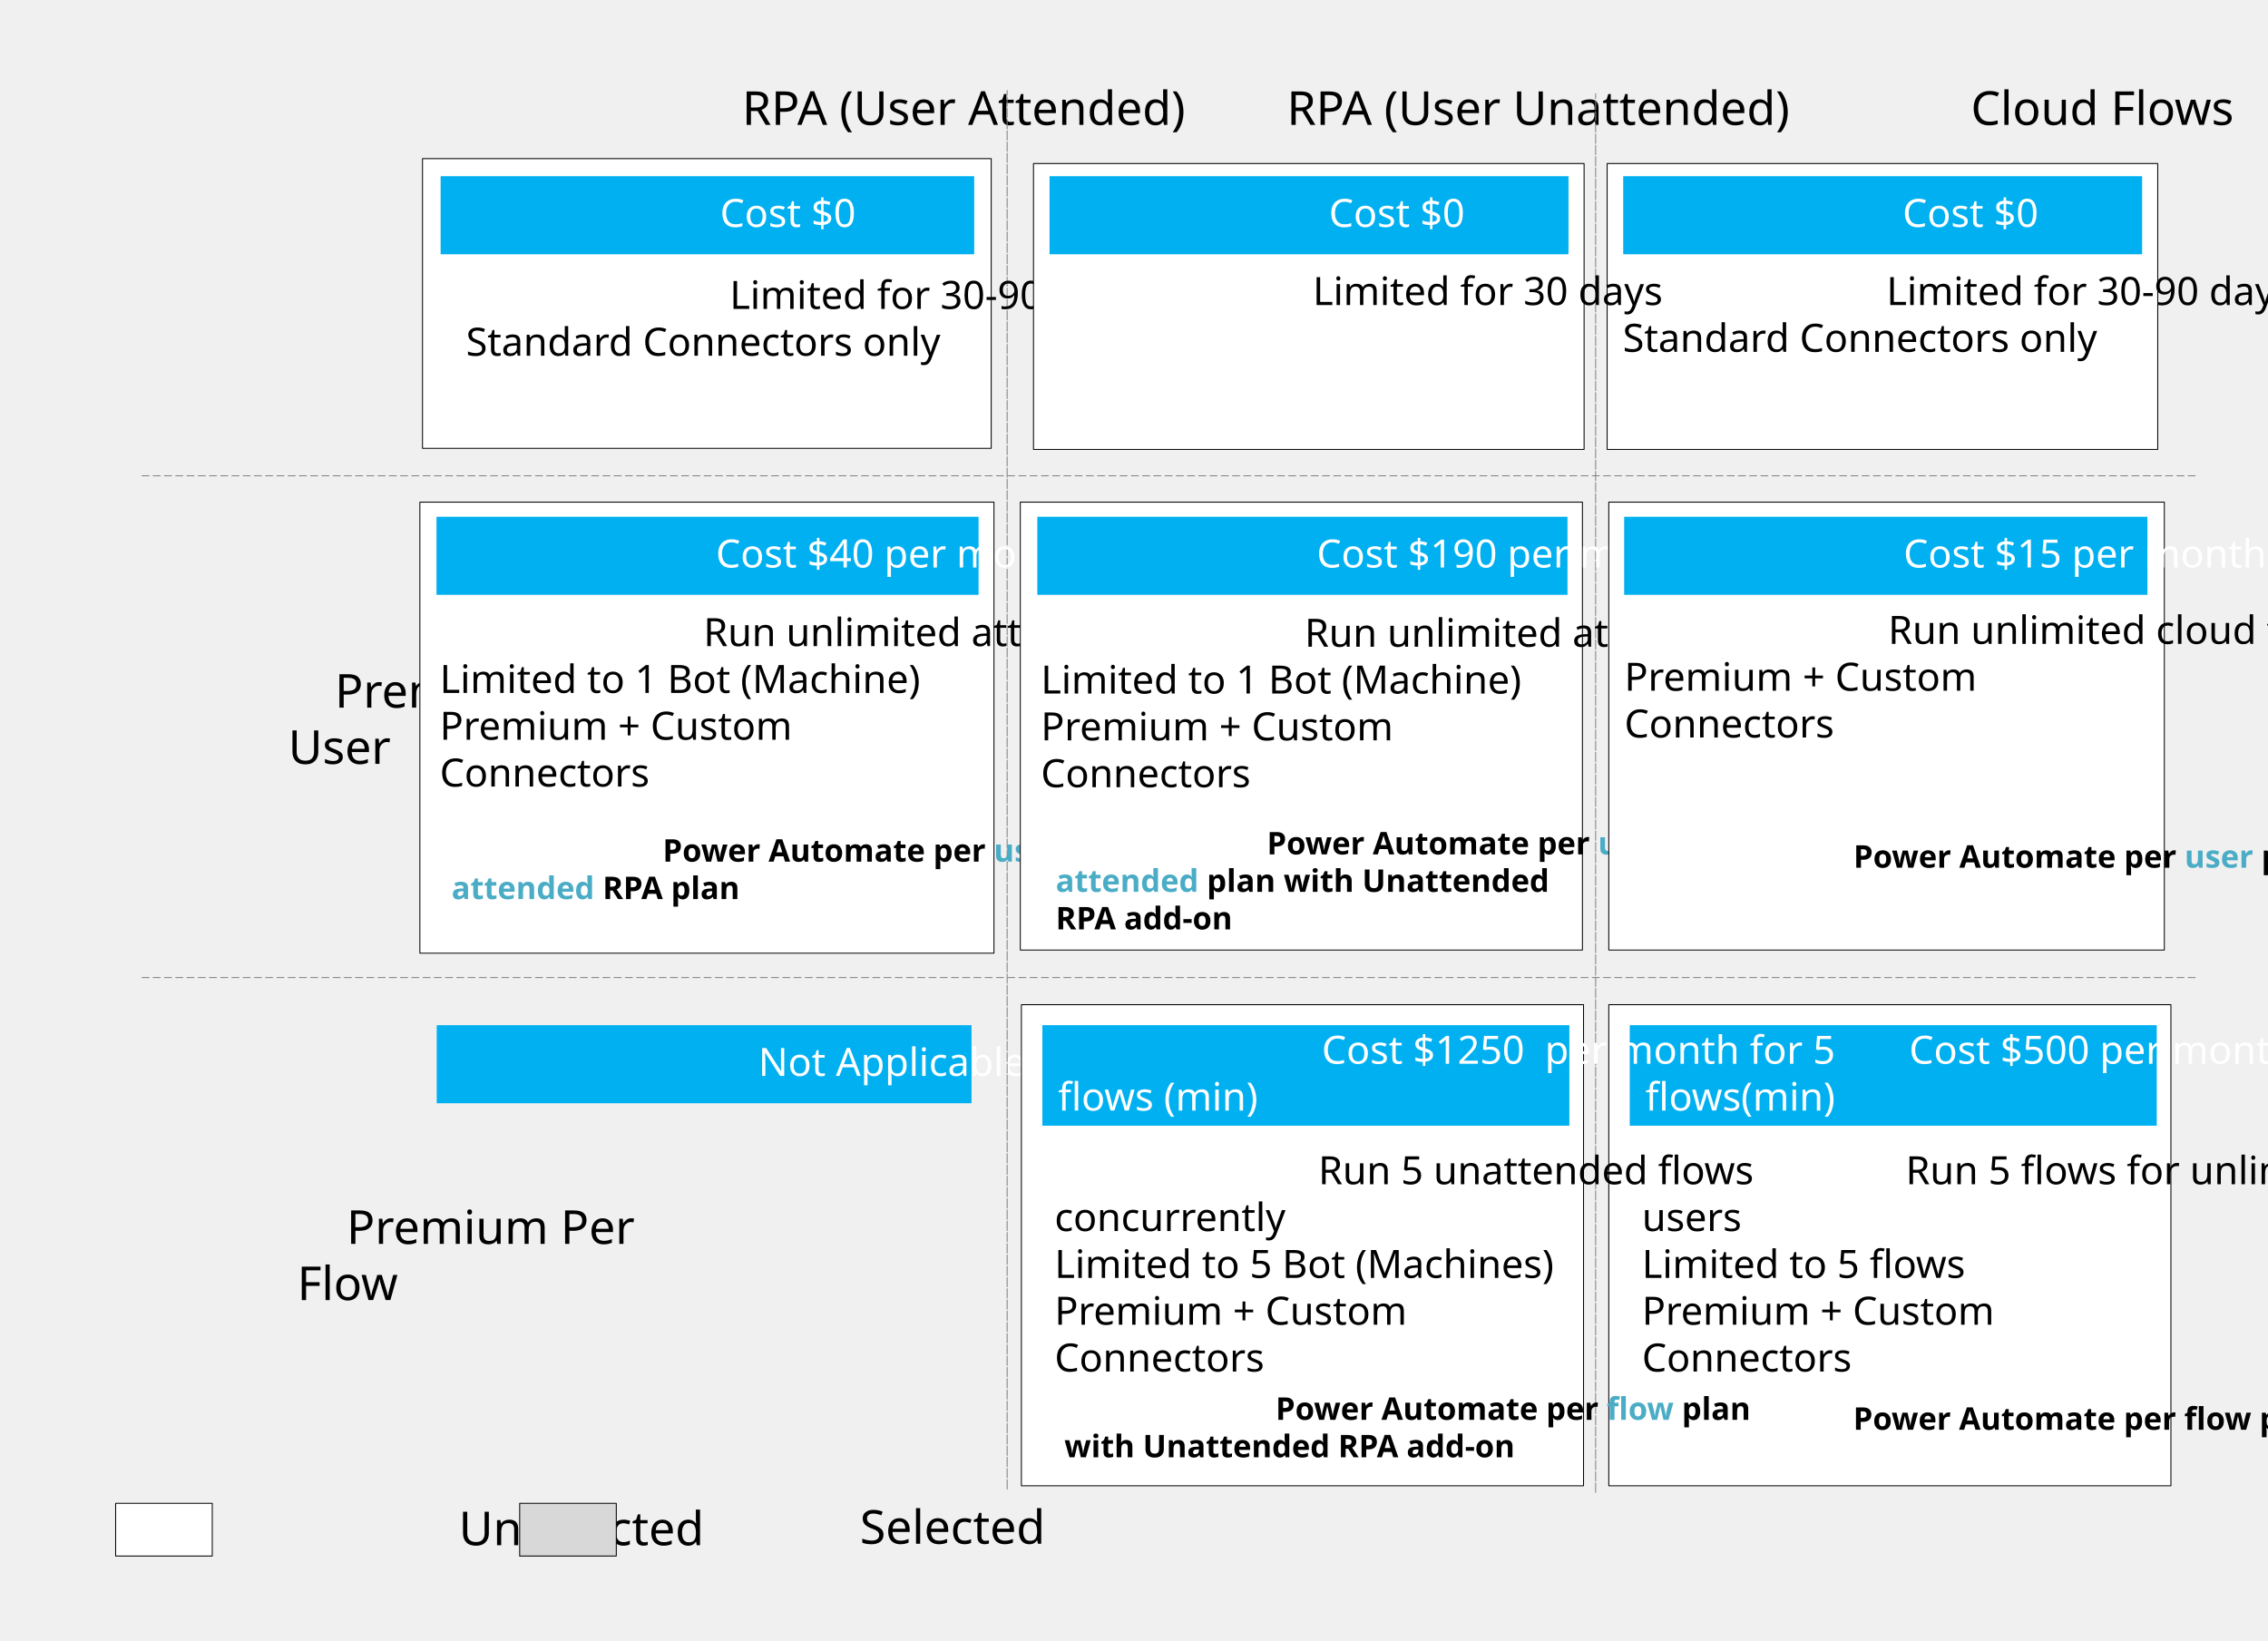
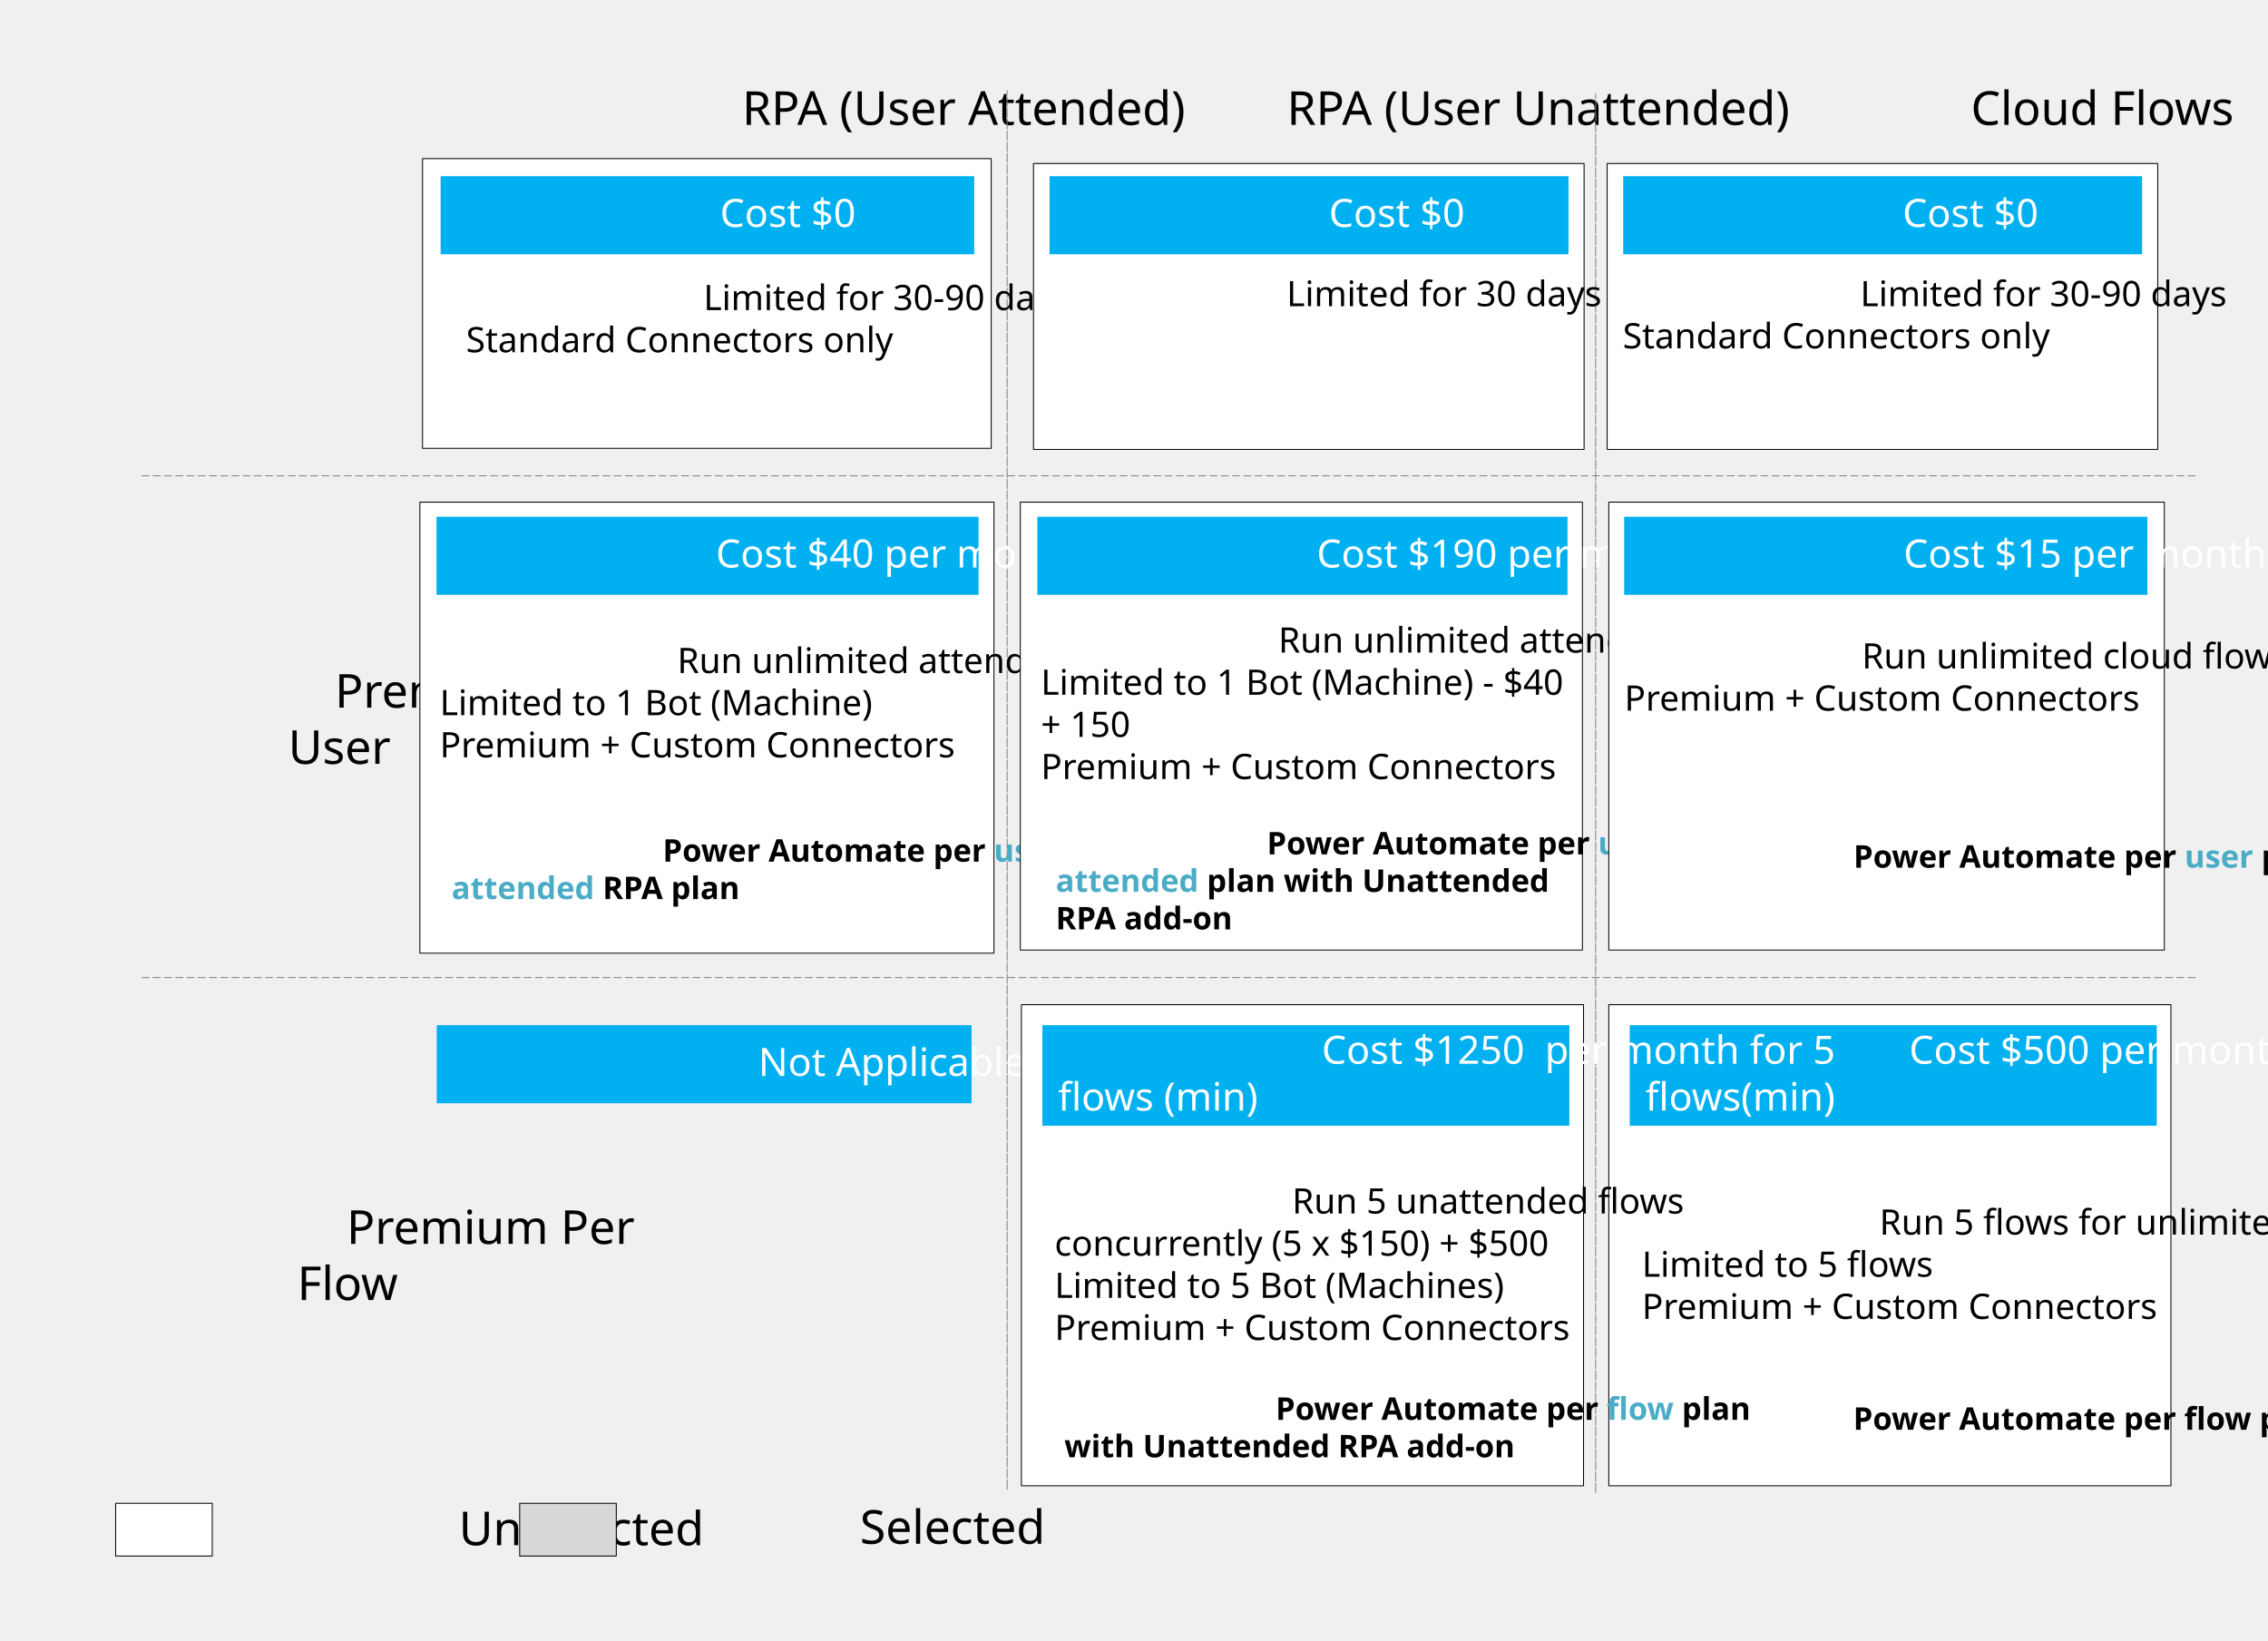
<svg xmlns="http://www.w3.org/2000/svg" xmlns:ns1="http://schemas.microsoft.com/visio/2003/SVGExtensions/" xmlns:xlink="http://www.w3.org/1999/xlink" width="8.069in" height="5.837in" viewBox="0 0 580.995 420.25" xml:space="preserve" color-interpolation-filters="sRGB" class="st12">
  <ns1:documentProperties ns1:langID="1033" ns1:viewMarkup="false">
    <ns1:userDefs>
      <ns1:ud ns1:nameU="msvNoAutoConnect" ns1:val="VT0(1):26" />
    </ns1:userDefs>
  </ns1:documentProperties>
  <style type="text/css">
	
		.st1 {fill:none;stroke:none;stroke-linecap:round;stroke-linejoin:round;stroke-width:0.75}
		.st2 {fill:#000000;font-family:Segoe UI;font-size:1em}
		.st3 {fill:#ffffff;stroke:#000000;stroke-linecap:round;stroke-linejoin:round;stroke-width:0.24}
		.st4 {fill:#d8d8d8;stroke:#000000;stroke-linecap:round;stroke-linejoin:round;stroke-width:0.24}
		.st5 {font-size:1em}
		.st6 {fill:#00b0f0;stroke:none;stroke-linecap:round;stroke-linejoin:round;stroke-width:0.75}
		.st7 {fill:#ffffff;font-family:Segoe UI;font-size:0.833em}
		.st8 {fill:#ffffff;stroke:#7f7f7f;stroke-dasharray:1.68,1.2;stroke-linecap:round;stroke-linejoin:round;stroke-width:0.24}
- 		.st9 {fill:#000000;font-family:Segoe UI;font-size:0.833em}
+ 		.st9 {fill:#000000;font-family:Segoe UI;font-size:0.75em}
		.st10 {fill:#000000;font-family:Segoe UI;font-size:0.667em;font-weight:bold}
		.st11 {fill:#4bacc6;font-size:1em}
		.st12 {fill:none;fill-rule:evenodd;font-size:12px;overflow:visible;stroke-linecap:square;stroke-miterlimit:3}
	
	</style>
  <g ns1:mID="0" ns1:index="1" ns1:groupContext="foregroundPage">
    <ns1:pageProperties ns1:drawingScale="1" ns1:pageScale="1" ns1:drawingUnits="19" ns1:shadowOffsetX="9" ns1:shadowOffsetY="-9" />
    <g id="shape2-1" ns1:mID="2" ns1:groupContext="shape" transform="translate(47.875,-334.375)">
      <ns1:textBlock ns1:margins="rect(4,4,4,4)" />
      <ns1:textRect cx="29" cy="410.25" width="58" height="20" />
      <rect x="0" y="400.25" width="58" height="20" class="st1" />
      <text x="31.62" y="413.85" class="st2" ns1:langID="1033">
        <ns1:paragraph ns1:horizAlign="2" />
        <ns1:tabList />Trial</text>
    </g>
    <a xlink:href="template://item/unselected">
      <g id="shape4-4" ns1:mID="4" ns1:groupContext="shape" transform="translate(29.625,-21.625)">
        <ns1:userDefs>
          <ns1:ud ns1:nameU="visVersion" ns1:val="VT0(15):26" />
        </ns1:userDefs>
        <rect x="0" y="406.75" width="24.75" height="13.5" class="st3" />
      </g>
    </a>
    <g id="shape9-6" ns1:mID="9" ns1:groupContext="shape" transform="translate(57.375,-18)">
      <ns1:textBlock ns1:margins="rect(4,4,4,4)" />
      <ns1:textRect cx="41.625" cy="410.25" width="83.25" height="20" />
      <rect x="0" y="400.25" width="83.25" height="20" class="st1" />
      <text x="4" y="413.85" class="st2" ns1:langID="1033">
        <ns1:paragraph />
        <ns1:tabList />Unselected</text>
    </g>
    <a xlink:href="template://item/selected">
      <g id="shape10-9" ns1:mID="10" ns1:groupContext="shape" transform="translate(133.125,-21.625)">
        <ns1:userDefs>
          <ns1:ud ns1:nameU="visVersion" ns1:val="VT0(15):26" />
        </ns1:userDefs>
        <rect x="0" y="406.75" width="24.75" height="13.5" class="st4" />
      </g>
    </a>
    <g id="shape11-11" ns1:mID="11" ns1:groupContext="shape" transform="translate(160.125,-18.375)">
      <ns1:textBlock ns1:margins="rect(4,4,4,4)" />
      <ns1:textRect cx="41.625" cy="410.25" width="83.25" height="20" />
      <rect x="0" y="400.25" width="83.25" height="20" class="st1" />
      <text x="4" y="413.85" class="st2" ns1:langID="1033">
        <ns1:paragraph />
        <ns1:tabList />Selected</text>
    </g>
    <g id="shape18-14" ns1:mID="18" ns1:groupContext="shape" transform="translate(18.375,-225.375)">
      <ns1:textBlock ns1:margins="rect(4,4,4,4)" />
      <ns1:textRect cx="41.625" cy="410.25" width="83.25" height="20" />
      <rect x="0" y="400.25" width="83.25" height="20" class="st1" />
      <text x="11.26" y="406.65" class="st2" ns1:langID="1033">
        <ns1:paragraph ns1:horizAlign="2" />
        <ns1:tabList />Premium Per <tspan x="55.47" dy="1.2em" class="st5">User</tspan>
      </text>
    </g>
    <g id="shape32-18" ns1:mID="32" ns1:groupContext="shape" transform="translate(21.375,-88)">
      <ns1:textBlock ns1:margins="rect(4,4,4,4)" />
      <ns1:textRect cx="41.625" cy="410.25" width="83.25" height="20" />
      <rect x="0" y="400.25" width="83.25" height="20" class="st1" />
      <text x="11.26" y="406.65" class="st2" ns1:langID="1033">
        <ns1:paragraph ns1:horizAlign="2" />
        <ns1:tabList />Premium Per <tspan x="54.78" dy="1.2em" class="st5">Flow</tspan>
      </text>
    </g>
    <g id="shape33-22" ns1:mID="33" ns1:groupContext="shape" transform="translate(111.875,-137.625)">
      <ns1:textBlock ns1:margins="rect(4,4,4,4)" />
      <ns1:textRect cx="68.5" cy="410.25" width="137.01" height="20" />
      <rect x="0" y="400.25" width="137" height="20" class="st6" />
      <text x="35.62" y="413.25" class="st7" ns1:langID="1033">
        <ns1:paragraph ns1:horizAlign="1" />
        <ns1:tabList />Not Applicable</text>
    </g>
    <g id="shape38-25" ns1:mID="38" ns1:groupContext="shape" transform="translate(120.75,-381.875)">
      <ns1:textBlock ns1:margins="rect(4,4,4,4)" />
      <ns1:textRect cx="67.5" cy="410.25" width="135" height="20" />
      <rect x="0" y="400.25" width="135" height="20" class="st1" />
      <text x="13.21" y="413.85" class="st2" ns1:langID="1033">
        <ns1:paragraph ns1:horizAlign="1" />
        <ns1:tabList />RPA (User Attended)</text>
    </g>
    <g id="shape71-28" ns1:mID="71" ns1:groupContext="shape" transform="translate(267,-381.875)">
      <ns1:textBlock ns1:margins="rect(4,4,4,4)" />
      <ns1:textRect cx="67.5" cy="410.25" width="135" height="20" />
      <rect x="0" y="400.25" width="135" height="20" class="st1" />
      <text x="6.51" y="413.85" class="st2" ns1:langID="1033">
        <ns1:paragraph ns1:horizAlign="1" />
        <ns1:tabList />RPA (User Unattended)</text>
    </g>
    <g id="shape72-31" ns1:mID="72" ns1:groupContext="shape" transform="translate(413.25,-381.875)">
      <ns1:textBlock ns1:margins="rect(4,4,4,4)" />
      <ns1:textRect cx="67.5" cy="410.25" width="135" height="20" />
      <rect x="0" y="400.25" width="135" height="20" class="st1" />
      <text x="35.46" y="413.85" class="st2" ns1:langID="1033">
        <ns1:paragraph ns1:horizAlign="1" />
        <ns1:tabList />Cloud Flows</text>
    </g>
    <g id="shape74-34" ns1:mID="74" ns1:groupContext="shape" transform="translate(36.375,-298.375)">
      <ns1:userDefs>
        <ns1:ud ns1:nameU="visVersion" ns1:val="VT0(15):26" />
      </ns1:userDefs>
      <path d="M0 420.25 L526.5 420.25 L526.5 420.25 L0 420.25 L0 420.25 Z" class="st8" />
    </g>
    <g id="shape75-36" ns1:mID="75" ns1:groupContext="shape" transform="translate(36.375,-169.825)">
      <ns1:userDefs>
        <ns1:ud ns1:nameU="visVersion" ns1:val="VT0(15):26" />
      </ns1:userDefs>
      <path d="M0 420.25 L526.5 420.25 L526.5 420.25 L0 420.25 L0 420.25 Z" class="st8" />
    </g>
    <g id="shape80-38" ns1:mID="80" ns1:groupContext="shape" transform="translate(258,-38.7813)">
      <ns1:userDefs>
        <ns1:ud ns1:nameU="visVersion" ns1:val="VT0(15):26" />
      </ns1:userDefs>
      <path d="M0 420.25 L0 420.25 L0 61.94 L0 61.94 L0 420.25 Z" class="st8" />
    </g>
    <g id="shape81-40" ns1:mID="81" ns1:groupContext="shape" transform="translate(408.75,-37.9375)">
      <ns1:userDefs>
        <ns1:ud ns1:nameU="visVersion" ns1:val="VT0(15):26" />
      </ns1:userDefs>
      <path d="M0 420.25 L0 420.25 L0 61.94 L0 61.94 L0 420.25 Z" class="st8" />
    </g>
    <a xlink:href="question://matrix/T_RPA_A">
      <g id="group1000-42" transform="translate(108.234,-305.406)" ns1:mID="1000" ns1:groupContext="group">
        <a xlink:href="question://matrix/T_RPA_A">
          <g id="shape1-43" ns1:mID="1" ns1:groupContext="shape">
            <ns1:userDefs>
              <ns1:ud ns1:nameU="visVersion" ns1:val="VT0(15):26" />
            </ns1:userDefs>
            <rect x="0" y="346.031" width="145.687" height="74.219" class="st3" />
          </g>
        </a>
        <g id="shape3-45" ns1:mID="3" ns1:groupContext="shape" transform="translate(4.64062,-49.7187)">
          <ns1:textBlock ns1:margins="rect(4,4,4,4)" />
          <ns1:textRect cx="68.344" cy="410.25" width="136.69" height="20" />
          <rect x="0" y="400.25" width="136.688" height="20" class="st6" />
          <text x="4" y="413.25" class="st7" ns1:langID="1033">
            <ns1:paragraph />
            <ns1:tabList />Cost $0  </text>
        </g>
        <g id="shape12-48" ns1:mID="12" ns1:groupContext="shape" transform="translate(7.14062,-22.7187)">
          <ns1:textBlock ns1:margins="rect(4,4,4,4)" />
          <ns1:textRect cx="66.125" cy="410.25" width="132.25" height="20" />
          <rect x="0" y="400.25" width="132.25" height="20" class="st1" />
-           <text x="4" y="407.25" class="st9" ns1:langID="1033">
+           <text x="4" y="407.55" class="st9" ns1:langID="1033">
            <ns1:paragraph />
            <ns1:tabList />Limited for 30-90 days<ns1:newlineChar />
            <tspan x="4" dy="1.2em" class="st5">Standard Connectors only</tspan>
          </text>
        </g>
      </g>
    </a>
    <a xlink:href="question://matrix/U_RPA_A">
      <g id="group1001-52" transform="translate(107.562,-176.075)" ns1:mID="1001" ns1:groupContext="group">
        <a xlink:href="question://matrix/U_RPA_A">
          <g id="shape19-53" ns1:mID="19" ns1:groupContext="shape">
            <ns1:userDefs>
              <ns1:ud ns1:nameU="visVersion" ns1:val="VT0(15):26" />
            </ns1:userDefs>
            <rect x="0" y="304.7" width="147.062" height="115.55" class="st3" />
          </g>
        </a>
        <g id="shape20-55" ns1:mID="20" ns1:groupContext="shape" transform="translate(4.25781,-91.8)">
          <ns1:textBlock ns1:margins="rect(4,4,4,4)" />
          <ns1:textRect cx="69.434" cy="410.25" width="138.87" height="20" />
          <rect x="0" y="400.25" width="138.867" height="20" class="st6" />
          <text x="4" y="413.25" class="st7" ns1:langID="1033">
            <ns1:paragraph />
            <ns1:tabList />Cost $40 per month / User</text>
        </g>
        <g id="shape21-58" ns1:mID="21" ns1:groupContext="shape" transform="translate(1.09375,-39.05)">
          <ns1:textBlock ns1:margins="rect(4,4,4,4)" />
          <ns1:textRect cx="70.91" cy="395.625" width="141.83" height="49.25" />
          <rect x="0" y="371" width="141.82" height="49.25" class="st1" />
-           <text x="4" y="380.63" class="st9" ns1:langID="1033">
+           <text x="4" y="387.53" class="st9" ns1:langID="1033">
            <ns1:paragraph />
            <ns1:tabList />Run unlimited attended flows<ns1:newlineChar />
            <tspan x="4" dy="1.2em" class="st5">Limited to 1 Bot (Machine)<ns1:newlineChar />
            </tspan>
-             <tspan x="4" dy="1.2em" class="st5">Premium + Custom </tspan>
-             <tspan x="4" dy="1.2em" class="st5">Connectors</tspan>
-           </text>
-         </g>
-         <g id="shape23-64" ns1:mID="23" ns1:groupContext="shape" transform="translate(4.09766,-11.05)">
+             <tspan x="4" dy="1.2em" class="st5">Premium + Custom Connectors</tspan>
+           </text>
+         </g>
+         <g id="shape23-63" ns1:mID="23" ns1:groupContext="shape" transform="translate(4.09766,-11.05)">
          <ns1:textBlock ns1:margins="rect(4,4,4,4)" />
          <ns1:textRect cx="69.434" cy="410.25" width="138.87" height="20" />
          <rect x="0" y="400.25" width="138.867" height="20" class="st1" />
          <text x="4" y="407.85" class="st10" ns1:langID="1033">
            <ns1:paragraph />
            <ns1:tabList />Power Automate per <tspan class="st11">user with </tspan>
            <tspan x="4" dy="1.2em" class="st11">attended</tspan> RPA plan</text>
        </g>
      </g>
    </a>
    <a xlink:href="question://matrix/U_RPA_UA">
-       <g id="group1002-69" transform="translate(261.375,-176.875)" ns1:mID="1002" ns1:groupContext="group">
+       <g id="group1002-68" transform="translate(261.375,-176.875)" ns1:mID="1002" ns1:groupContext="group">
        <a xlink:href="question://matrix/U_RPA_UA">
-           <g id="shape24-70" ns1:mID="24" ns1:groupContext="shape">
+           <g id="shape24-69" ns1:mID="24" ns1:groupContext="shape">
            <ns1:userDefs>
              <ns1:ud ns1:nameU="visVersion" ns1:val="VT0(15):26" />
            </ns1:userDefs>
            <rect x="0" y="305.5" width="144" height="114.75" class="st3" />
          </g>
        </a>
-         <g id="shape25-72" ns1:mID="25" ns1:groupContext="shape" transform="translate(4.3625,-91)">
+         <g id="shape25-71" ns1:mID="25" ns1:groupContext="shape" transform="translate(4.3625,-91)">
          <ns1:textBlock ns1:margins="rect(4,4,4,4)" />
          <ns1:textRect cx="67.903" cy="410.25" width="135.81" height="20" />
          <rect x="0" y="400.25" width="135.805" height="20" class="st6" />
          <text x="4" y="413.25" class="st7" ns1:langID="1033">
            <ns1:paragraph />
            <ns1:tabList />Cost $190 per month / User</text>
        </g>
-         <g id="shape26-75" ns1:mID="26" ns1:groupContext="shape" transform="translate(1.26562,-37.4063)">
+         <g id="shape26-74" ns1:mID="26" ns1:groupContext="shape" transform="translate(1.26562,-37.4063)">
          <ns1:textBlock ns1:margins="rect(4,4,4,4)" />
          <ns1:textRect cx="70.91" cy="394.953" width="141.83" height="50.594" />
          <rect x="0" y="369.656" width="141.82" height="50.594" class="st1" />
-           <text x="4" y="379.95" class="st9" ns1:langID="1033">
+           <text x="4" y="381.45" class="st9" ns1:langID="1033">
            <ns1:paragraph />
            <ns1:tabList />Run unlimited attended flows<ns1:newlineChar />
-             <tspan x="4" dy="1.2em" class="st5">Limited to 1 Bot (Machine)<ns1:newlineChar />
+             <tspan x="4" dy="1.2em" class="st5">Limited to 1 Bot (Machine) </tspan>- $40 <tspan x="4" dy="1.2em" class="st5">+ 150<ns1:newlineChar />
            </tspan>
-             <tspan x="4" dy="1.2em" class="st5">Premium + Custom </tspan>
-             <tspan x="4" dy="1.2em" class="st5">Connectors</tspan>
-           </text>
-         </g>
-         <g id="shape27-81" ns1:mID="27" ns1:groupContext="shape" transform="translate(5.0625,-1.99998)">
+             <tspan x="4" dy="1.2em" class="st5">Premium + Custom Connectors</tspan>
+           </text>
+         </g>
+         <g id="shape27-80" ns1:mID="27" ns1:groupContext="shape" transform="translate(5.0625,-1.99998)">
          <ns1:textBlock ns1:margins="rect(4,4,4,4)" />
          <ns1:textRect cx="68.5" cy="404.938" width="137.01" height="30.625" />
          <rect x="0" y="389.625" width="137" height="30.625" class="st1" />
          <text x="4" y="397.74" class="st10" ns1:langID="1033">
            <ns1:paragraph />
            <ns1:tabList />Power Automate per <tspan class="st11">user with </tspan>
            <tspan x="4" dy="1.2em" class="st11">attended</tspan> plan with Unattended <tspan x="4" dy="1.2em" class="st5">RPA add</tspan>-on</text>
        </g>
      </g>
    </a>
    <a xlink:href="question://matrix/T_FLOW">
-       <g id="group1003-87" transform="translate(411.703,-305.125)" ns1:mID="1003" ns1:groupContext="group">
+       <g id="group1003-86" transform="translate(411.703,-305.125)" ns1:mID="1003" ns1:groupContext="group">
        <a xlink:href="question://matrix/T_FLOW">
-           <g id="shape15-88" ns1:mID="15" ns1:groupContext="shape">
+           <g id="shape15-87" ns1:mID="15" ns1:groupContext="shape">
            <ns1:userDefs>
              <ns1:ud ns1:nameU="visVersion" ns1:val="VT0(15):26" />
            </ns1:userDefs>
            <rect x="0" y="347" width="141.047" height="73.25" class="st3" />
          </g>
        </a>
-         <g id="shape16-90" ns1:mID="16" ns1:groupContext="shape" transform="translate(4.11328,-50)">
+         <g id="shape16-89" ns1:mID="16" ns1:groupContext="shape" transform="translate(4.11328,-50)">
          <ns1:textBlock ns1:margins="rect(4,4,4,4)" />
          <ns1:textRect cx="66.467" cy="410.25" width="132.94" height="20" />
          <rect x="0" y="400.25" width="132.934" height="20" class="st6" />
          <text x="4" y="413.25" class="st7" ns1:langID="1033">
            <ns1:paragraph />
            <ns1:tabList />Cost $0  </text>
        </g>
-         <g id="shape17-93" ns1:mID="17" ns1:groupContext="shape" transform="translate(3.19744E-14,-24)">
+         <g id="shape17-92" ns1:mID="17" ns1:groupContext="shape" transform="translate(3.19744E-14,-24)">
          <ns1:textBlock ns1:margins="rect(4,4,4,4)" />
          <ns1:textRect cx="67.023" cy="410.25" width="134.05" height="20" />
          <rect x="0" y="400.25" width="134.047" height="20" class="st1" />
-           <text x="4" y="407.25" class="st9" ns1:langID="1033">
+           <text x="4" y="407.55" class="st9" ns1:langID="1033">
            <ns1:paragraph />
            <ns1:tabList />Limited for 30-90 days<ns1:newlineChar />
            <tspan x="4" dy="1.2em" class="st5">Standard Connectors only</tspan>
          </text>
        </g>
      </g>
    </a>
    <a xlink:href="question://matrix/U_FLOW">
-       <g id="group1004-97" transform="translate(412.125,-176.875)" ns1:mID="1004" ns1:groupContext="group">
+       <g id="group1004-96" transform="translate(412.125,-176.875)" ns1:mID="1004" ns1:groupContext="group">
        <a xlink:href="question://matrix/U_FLOW">
-           <g id="shape31-98" ns1:mID="31" ns1:groupContext="shape">
+           <g id="shape31-97" ns1:mID="31" ns1:groupContext="shape">
            <ns1:userDefs>
              <ns1:ud ns1:nameU="visVersion" ns1:val="VT0(15):26" />
            </ns1:userDefs>
            <rect x="0" y="305.5" width="142.313" height="114.75" class="st3" />
          </g>
        </a>
-         <g id="shape28-100" ns1:mID="28" ns1:groupContext="shape" transform="translate(3.9375,-91)">
+         <g id="shape28-99" ns1:mID="28" ns1:groupContext="shape" transform="translate(3.9375,-91)">
          <ns1:textBlock ns1:margins="rect(4,4,4,4)" />
          <ns1:textRect cx="67.023" cy="410.25" width="134.05" height="20" />
          <rect x="0" y="400.25" width="134.047" height="20" class="st6" />
          <text x="4" y="413.25" class="st7" ns1:langID="1033">
            <ns1:paragraph />
            <ns1:tabList />Cost $15 per month / User</text>
        </g>
-         <g id="shape29-103" ns1:mID="29" ns1:groupContext="shape" transform="translate(-6.39488E-14,-50.625)">
+         <g id="shape29-102" ns1:mID="29" ns1:groupContext="shape" transform="translate(-6.39488E-14,-50.625)">
          <ns1:textBlock ns1:margins="rect(4,4,4,4)" />
          <ns1:textRect cx="69.469" cy="401.438" width="138.94" height="37.625" />
          <rect x="0" y="382.625" width="138.938" height="37.625" class="st1" />
-           <text x="4" y="392.44" class="st9" ns1:langID="1033">
+           <text x="4" y="398.74" class="st9" ns1:langID="1033">
            <ns1:paragraph />
            <ns1:tabList />Run unlimited cloud flows<ns1:newlineChar />
-             <tspan x="4" dy="1.2em" class="st5">Premium + Custom </tspan>
-             <tspan x="4" dy="1.2em" class="st5">Connectors</tspan>
-           </text>
-         </g>
-         <g id="shape30-108" ns1:mID="30" ns1:groupContext="shape" transform="translate(4.57031,-13.5)">
+             <tspan x="4" dy="1.2em" class="st5">Premium + Custom Connectors</tspan>
+           </text>
+         </g>
+         <g id="shape30-106" ns1:mID="30" ns1:groupContext="shape" transform="translate(4.57031,-13.5)">
          <ns1:textBlock ns1:margins="rect(4,4,4,4)" />
          <ns1:textRect cx="66.586" cy="410.25" width="133.18" height="20" />
          <rect x="0" y="400.25" width="133.172" height="20" class="st1" />
          <text x="4" y="412.65" class="st10" ns1:langID="1033">
            <ns1:paragraph />
            <ns1:tabList />Power Automate per <tspan class="st11">user </tspan>plan</text>
        </g>
      </g>
    </a>
    <a xlink:href="question://matrix/F_FLOW">
-       <g id="group1005-112" transform="translate(412.125,-39.625)" ns1:mID="1005" ns1:groupContext="group">
+       <g id="group1005-110" transform="translate(412.125,-39.625)" ns1:mID="1005" ns1:groupContext="group">
        <a xlink:href="question://matrix/F_FLOW">
-           <g id="shape76-113" ns1:mID="76" ns1:groupContext="shape">
+           <g id="shape76-111" ns1:mID="76" ns1:groupContext="shape">
            <ns1:userDefs>
              <ns1:ud ns1:nameU="visVersion" ns1:val="VT0(15):26" />
            </ns1:userDefs>
            <rect x="0" y="297" width="144" height="123.25" class="st3" />
          </g>
        </a>
-         <g id="shape77-115" ns1:mID="77" ns1:groupContext="shape" transform="translate(5.36876,-92.25)">
+         <g id="shape77-113" ns1:mID="77" ns1:groupContext="shape" transform="translate(5.36876,-92.25)">
          <ns1:textBlock ns1:margins="rect(4,4,4,4)" />
          <ns1:textRect cx="67.5" cy="407.375" width="135" height="25.75" />
          <rect x="0" y="394.5" width="135" height="25.75" class="st6" />
          <text x="4" y="404.38" class="st7" ns1:langID="1033">
            <ns1:paragraph />
            <ns1:tabList />Cost $500 per month for 5 <tspan x="4" dy="1.2em" class="st5">flows(min)</tspan>
          </text>
        </g>
-         <g id="shape78-119" ns1:mID="78" ns1:groupContext="shape" transform="translate(4.5,-23.25)">
+         <g id="shape78-117" ns1:mID="78" ns1:groupContext="shape" transform="translate(4.5,-23.25)">
          <ns1:textBlock ns1:margins="rect(4,4,4,4)" />
          <ns1:textRect cx="67.5" cy="387.25" width="135" height="66" />
          <rect x="0" y="354.25" width="135" height="66" class="st1" />
-           <text x="4" y="366.25" class="st9" ns1:langID="1033">
-             <ns1:paragraph />
-             <ns1:tabList />Run 5 flows for unlimited <tspan x="4" dy="1.2em" class="st5">users<ns1:newlineChar />
-             </tspan>
+           <text x="4" y="379.15" class="st9" ns1:langID="1033">
+             <ns1:paragraph />
+             <ns1:tabList />Run 5 flows for unlimited users<ns1:newlineChar />
            <tspan x="4" dy="1.2em" class="st5">Limited to 5 flows <ns1:newlineChar />
            </tspan>
-             <tspan x="4" dy="1.2em" class="st5">Premium + Custom </tspan>
-             <tspan x="4" dy="1.2em" class="st5">Connectors</tspan>
-           </text>
-         </g>
-         <g id="shape79-126" ns1:mID="79" ns1:groupContext="shape" transform="translate(4.5,-6.75001)">
+             <tspan x="4" dy="1.2em" class="st5">Premium + Custom Connectors</tspan>
+           </text>
+         </g>
+         <g id="shape79-122" ns1:mID="79" ns1:groupContext="shape" transform="translate(4.5,-6.75001)">
          <ns1:textBlock ns1:margins="rect(4,4,4,4)" />
          <ns1:textRect cx="67.5" cy="410.25" width="135" height="20" />
          <rect x="0" y="400.25" width="135" height="20" class="st1" />
          <text x="4" y="412.65" class="st10" ns1:langID="1033">
            <ns1:paragraph />
            <ns1:tabList />Power Automate per flow plan</text>
        </g>
      </g>
    </a>
    <a xlink:href="question://matrix/F_RPA_UA">
-       <g id="group1006-129" transform="translate(261.656,-39.625)" ns1:mID="1006" ns1:groupContext="group">
+       <g id="group1006-125" transform="translate(261.656,-39.625)" ns1:mID="1006" ns1:groupContext="group">
        <a xlink:href="question://matrix/F_RPA_UA">
-           <g id="shape34-130" ns1:mID="34" ns1:groupContext="shape">
+           <g id="shape34-126" ns1:mID="34" ns1:groupContext="shape">
            <ns1:userDefs>
              <ns1:ud ns1:nameU="visVersion" ns1:val="VT0(15):26" />
            </ns1:userDefs>
            <rect x="0" y="297" width="144" height="123.25" class="st3" />
          </g>
        </a>
-         <g id="shape35-132" ns1:mID="35" ns1:groupContext="shape" transform="translate(5.36876,-92.25)">
+         <g id="shape35-128" ns1:mID="35" ns1:groupContext="shape" transform="translate(5.36876,-92.25)">
          <ns1:textBlock ns1:margins="rect(4,4,4,4)" />
          <ns1:textRect cx="67.5" cy="407.375" width="135" height="25.75" />
          <rect x="0" y="394.5" width="135" height="25.75" class="st6" />
          <text x="4" y="404.38" class="st7" ns1:langID="1033">
            <ns1:paragraph />
            <ns1:tabList />Cost $1250  per month for 5 <tspan x="4" dy="1.2em" class="st5">flows (min)</tspan>
          </text>
        </g>
-         <g id="shape36-136" ns1:mID="36" ns1:groupContext="shape" transform="translate(4.5,-23.25)">
+         <g id="shape36-132" ns1:mID="36" ns1:groupContext="shape" transform="translate(4.5,-23.25)">
          <ns1:textBlock ns1:margins="rect(4,4,4,4)" />
          <ns1:textRect cx="67.5" cy="387.25" width="135" height="66" />
          <rect x="0" y="354.25" width="135" height="66" class="st1" />
-           <text x="4" y="366.25" class="st9" ns1:langID="1033">
-             <ns1:paragraph />
-             <ns1:tabList />Run 5 unattended flows <tspan x="4" dy="1.2em" class="st5">concurrently<ns1:newlineChar />
+           <text x="4" y="373.75" class="st9" ns1:langID="1033">
+             <ns1:paragraph />
+             <ns1:tabList />Run 5 unattended flows <tspan x="4" dy="1.2em" class="st5">concurrently (5 x $150) + $500<ns1:newlineChar />
            </tspan>
            <tspan x="4" dy="1.2em" class="st5">Limited to 5 Bot (Machines)<ns1:newlineChar />
            </tspan>
-             <tspan x="4" dy="1.2em" class="st5">Premium + Custom </tspan>
-             <tspan x="4" dy="1.2em" class="st5">Connectors</tspan>
-           </text>
-         </g>
-         <g id="shape37-143" ns1:mID="37" ns1:groupContext="shape" transform="translate(6.99999,-4.5)">
+             <tspan x="4" dy="1.2em" class="st5">Premium + Custom Connectors</tspan>
+           </text>
+         </g>
+         <g id="shape37-138" ns1:mID="37" ns1:groupContext="shape" transform="translate(6.99999,-4.5)">
          <ns1:textBlock ns1:margins="rect(4,4,4,4)" />
          <ns1:textRect cx="66.125" cy="410.25" width="132.25" height="20" />
          <rect x="0" y="400.25" width="132.25" height="20" class="st1" />
          <text x="4" y="407.85" class="st10" ns1:langID="1033">
            <ns1:paragraph />
            <ns1:tabList />Power Automate per <tspan class="st11">flow </tspan>plan <tspan x="4" dy="1.2em" class="st5">with Unattended RPA add</tspan>-on</text>
        </g>
      </g>
    </a>
    <a xlink:href="question://matrix/T_RPA_UA">
-       <g id="group1011-148" transform="translate(264.75,-305.125)" ns1:mID="1011" ns1:groupContext="group">
+       <g id="group1011-143" transform="translate(264.75,-305.125)" ns1:mID="1011" ns1:groupContext="group">
        <a xlink:href="question://matrix/T_FLOW">
-           <g id="shape1008-149" ns1:mID="1008" ns1:groupContext="shape">
+           <g id="shape1008-144" ns1:mID="1008" ns1:groupContext="shape">
            <ns1:userDefs>
              <ns1:ud ns1:nameU="visVersion" ns1:val="VT0(15):26" />
            </ns1:userDefs>
            <rect x="0" y="347" width="141.047" height="73.25" class="st3" />
          </g>
        </a>
-         <g id="shape1009-151" ns1:mID="1009" ns1:groupContext="shape" transform="translate(4.11328,-50)">
+         <g id="shape1009-146" ns1:mID="1009" ns1:groupContext="shape" transform="translate(4.11328,-50)">
          <ns1:textBlock ns1:margins="rect(4,4,4,4)" />
          <ns1:textRect cx="66.467" cy="410.25" width="132.94" height="20" />
          <rect x="0" y="400.25" width="132.934" height="20" class="st6" />
          <text x="4" y="413.25" class="st7" ns1:langID="1033">
            <ns1:paragraph />
            <ns1:tabList />Cost $0  </text>
        </g>
-         <g id="shape1010-154" ns1:mID="1010" ns1:groupContext="shape" transform="translate(3.19744E-14,-24)">
+         <g id="shape1010-149" ns1:mID="1010" ns1:groupContext="shape" transform="translate(3.19744E-14,-24)">
          <ns1:textBlock ns1:margins="rect(4,4,4,4)" />
          <ns1:textRect cx="67.023" cy="410.25" width="134.05" height="20" />
          <rect x="0" y="400.25" width="134.047" height="20" class="st1" />
-           <text x="4" y="407.25" class="st9" ns1:langID="1033">
+           <text x="4" y="407.55" class="st9" ns1:langID="1033">
            <ns1:paragraph />
            <ns1:tabList />Limited for 30 days<ns1:newlineChar />
          </text>
        </g>
      </g>
    </a>
  </g>
</svg>
